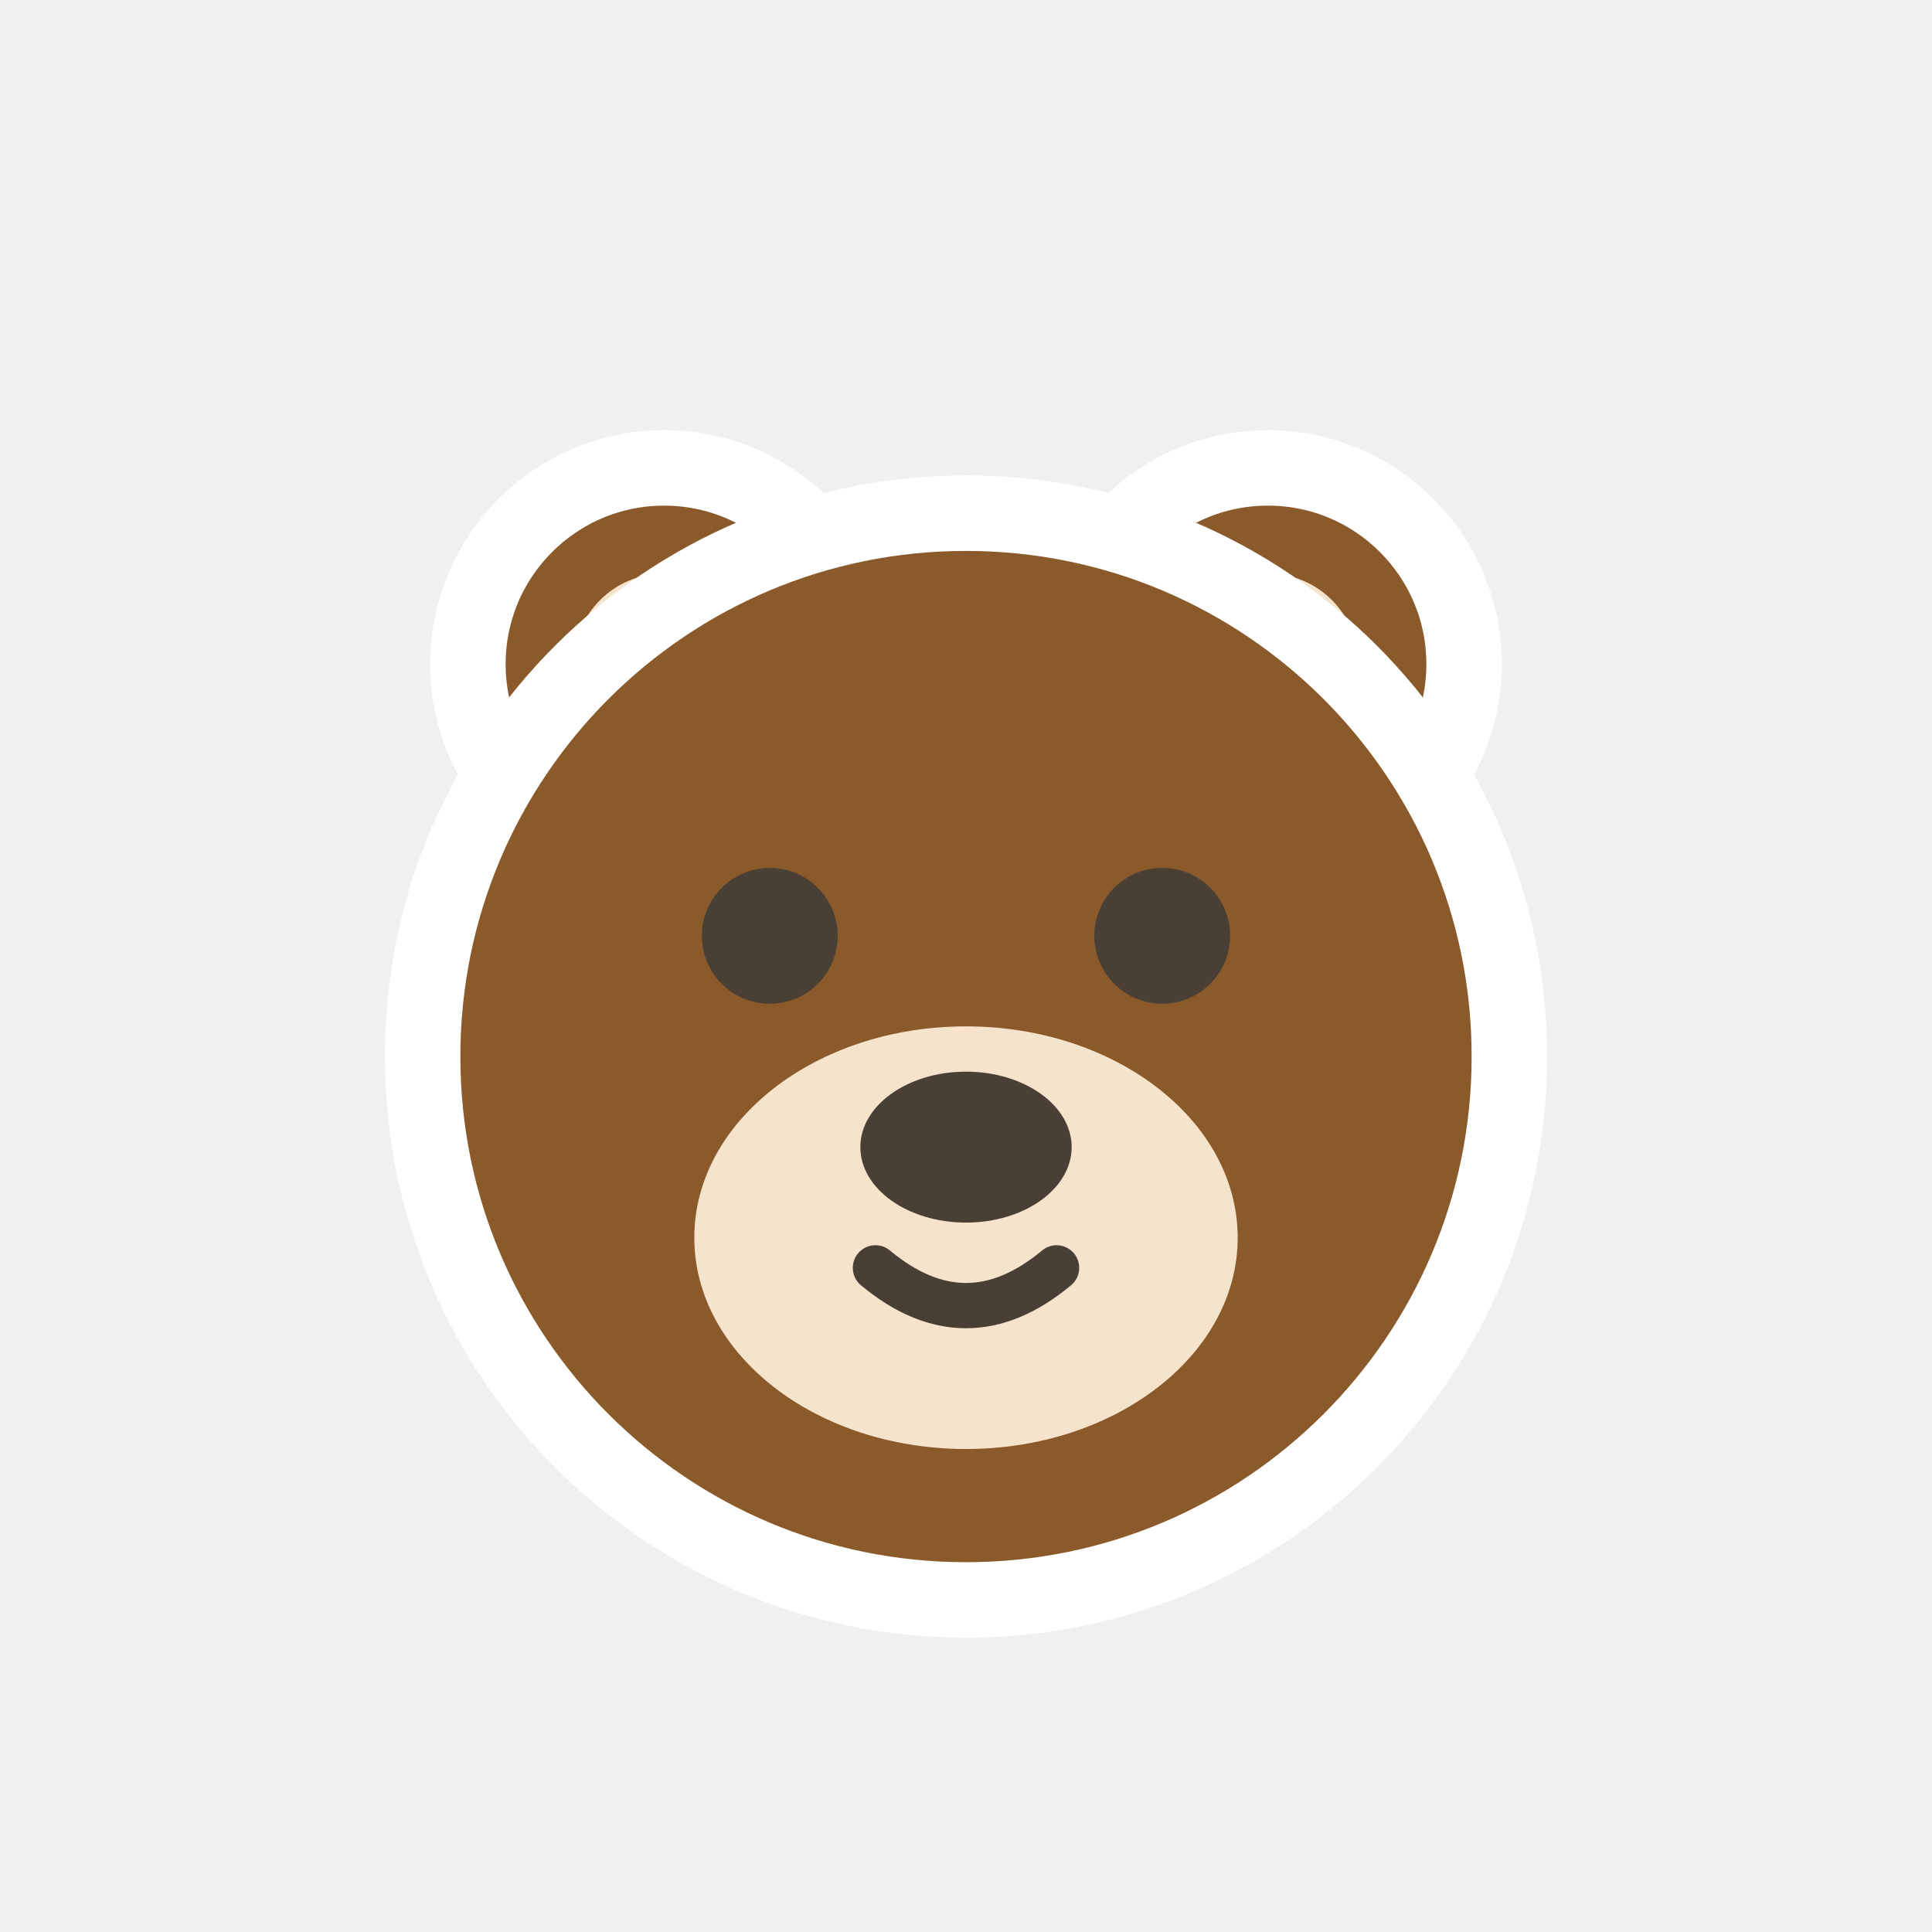
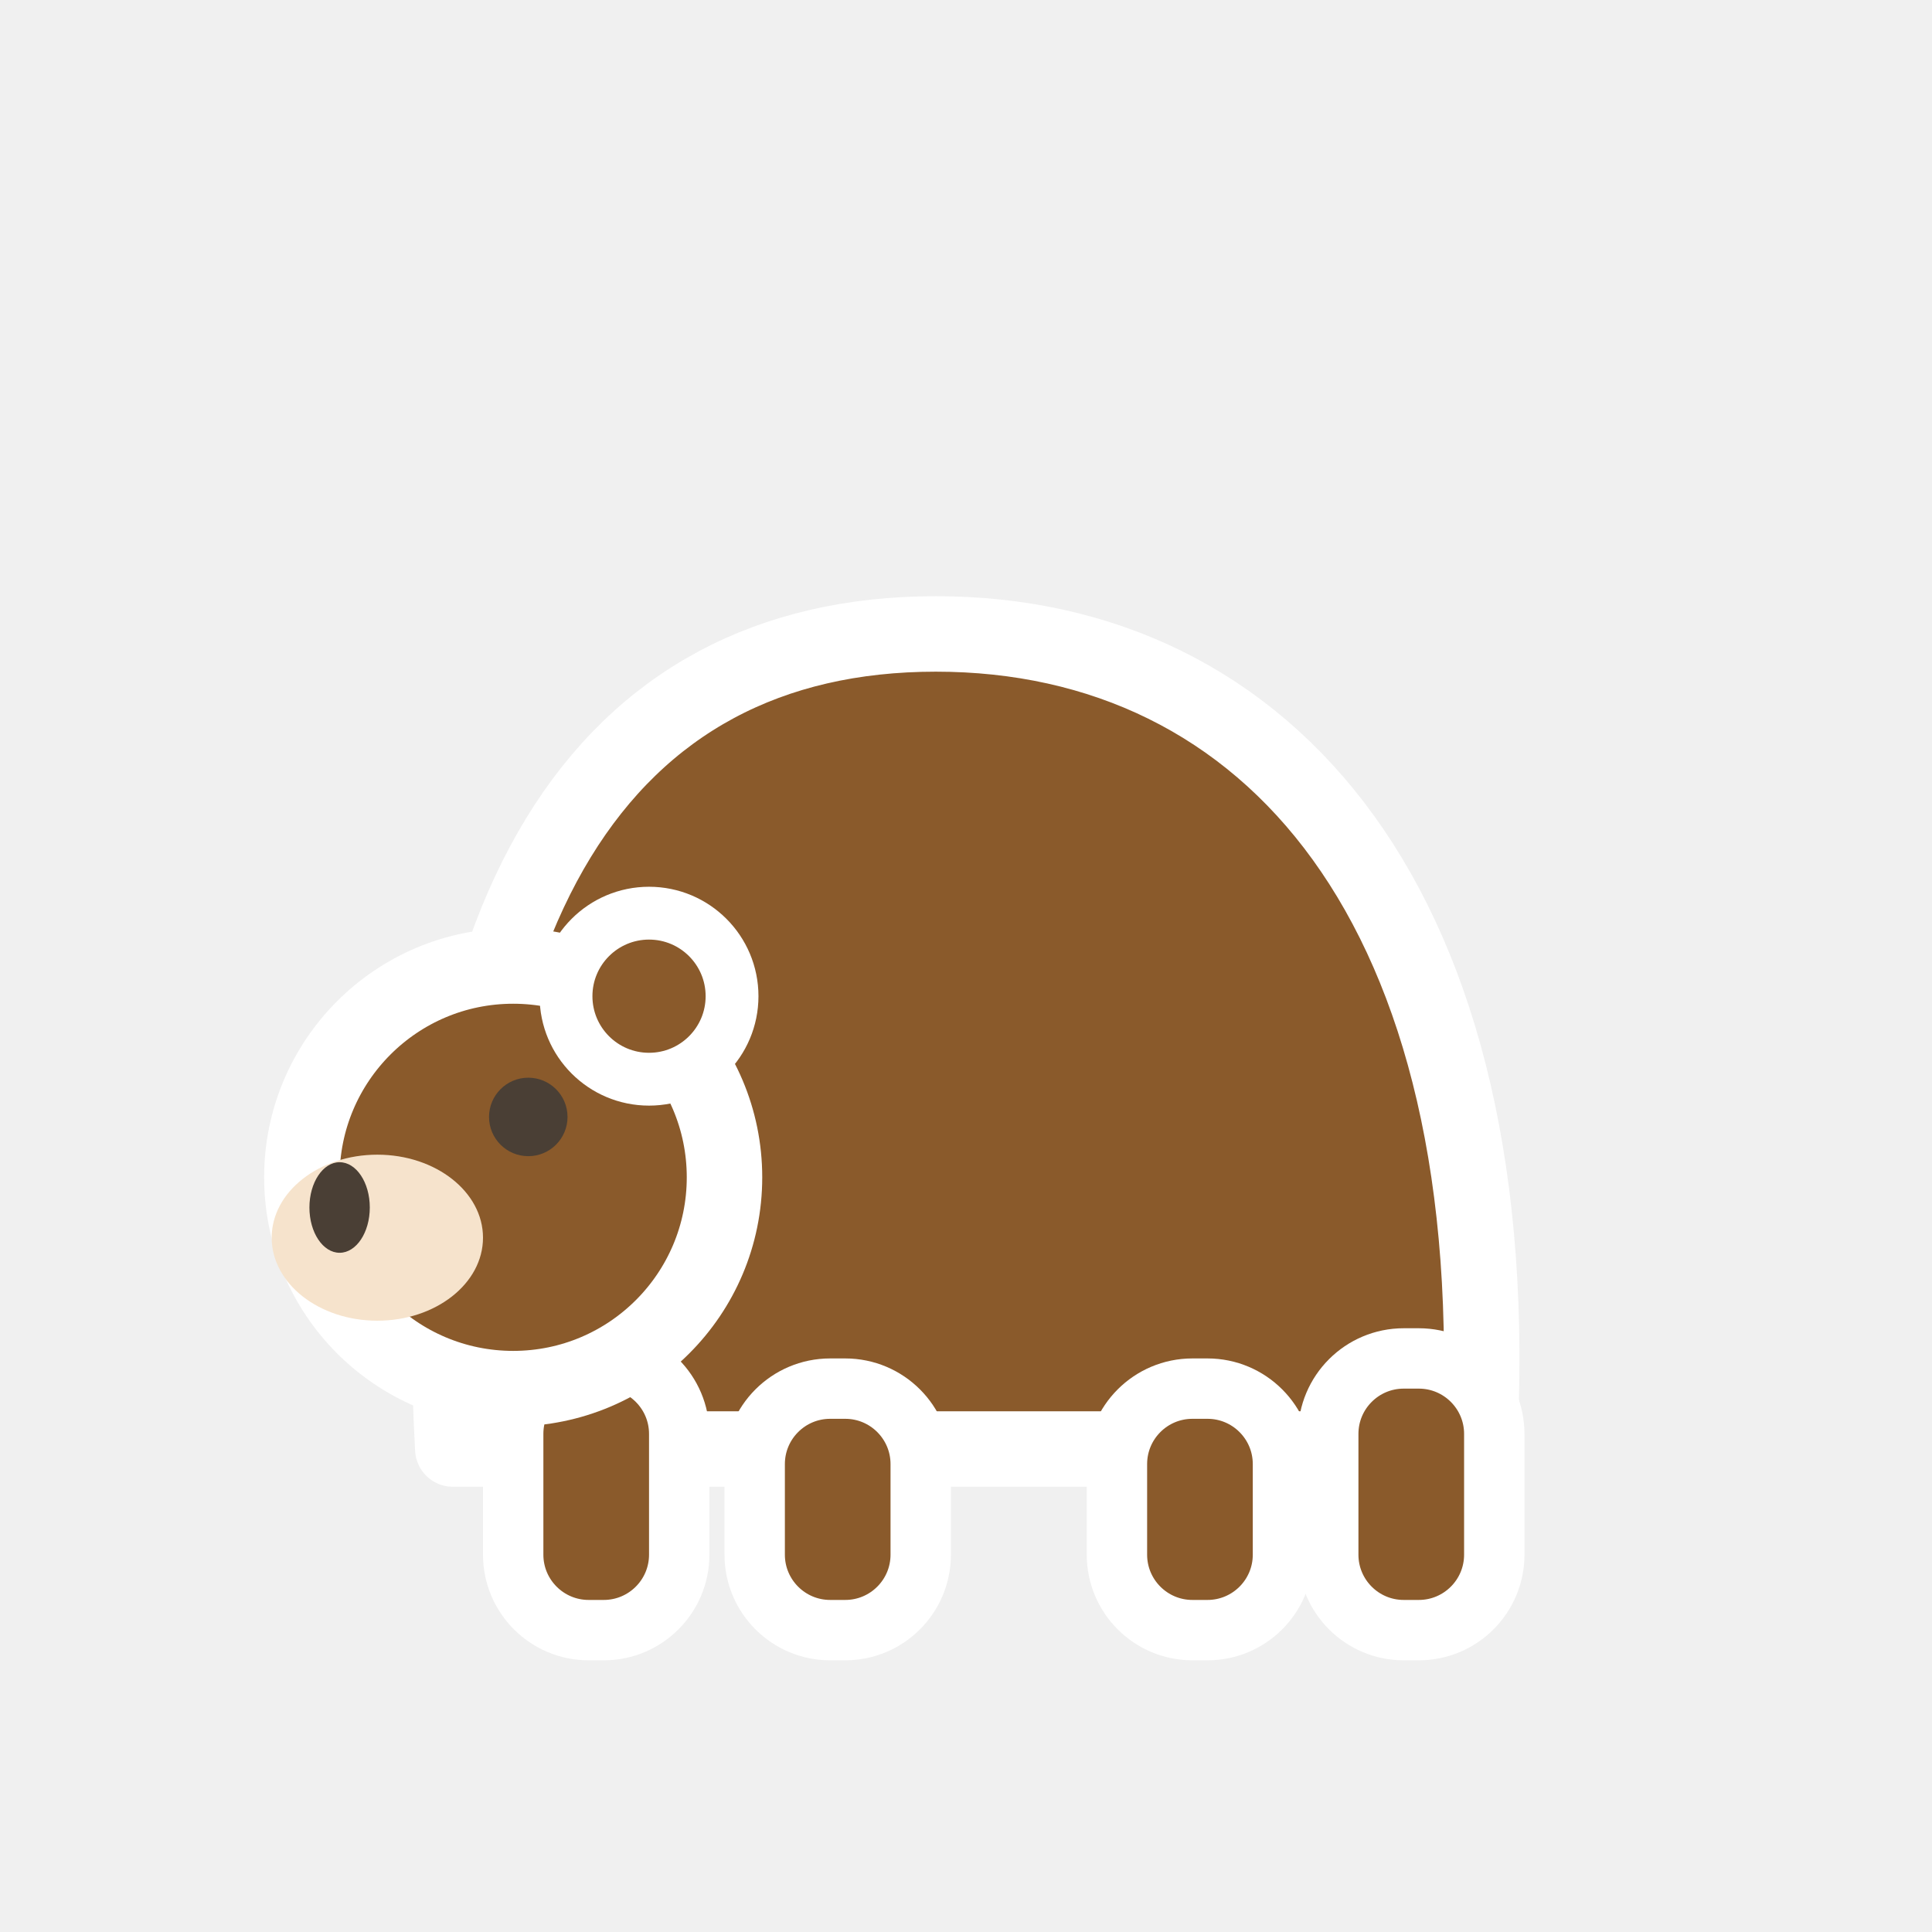
<svg xmlns="http://www.w3.org/2000/svg" viewBox="0 0 512 512" width="512" height="512" role="img">
  <g transform="translate(56 56) scale(4.0)">
-     <circle cx="30" cy="30" r="13" fill="#8a5a2b" stroke="#ffffff" stroke-width="5" />
-     <circle cx="70" cy="30" r="13" fill="#8a5a2b" stroke="#ffffff" stroke-width="5" />
-     <circle cx="30" cy="30" r="6" fill="#f6e3cc" />
-     <circle cx="70" cy="30" r="6" fill="#f6e3cc" />
-     <circle cx="50" cy="56" r="36" fill="#8a5a2b" stroke="#ffffff" stroke-width="5" />
-     <ellipse cx="50" cy="68" rx="18" ry="14" fill="#f6e3cc" />
-     <ellipse cx="50" cy="62" rx="7" ry="5" fill="#4a3f35" />
-     <circle cx="37" cy="48" r="4.5" fill="#4a3f35" />
-     <circle cx="63" cy="48" r="4.5" fill="#4a3f35" />
-     <path d="M44 70q6 5 12 0" stroke="#4a3f35" stroke-width="3" fill="none" stroke-linecap="round" />
+     <path d="M84 82 C86 46 70 28 48 28 C26 28 14 46 16 82 Z" fill="#8a5a2b" stroke="#ffffff" stroke-width="5" stroke-linejoin="round" />
+     <rect x="20" y="76" width="11" height="18" rx="5" fill="#8a5a2b" stroke="#ffffff" stroke-width="4" />
+     <rect x="36" y="78" width="11" height="16" rx="5" fill="#8a5a2b" stroke="#ffffff" stroke-width="4" />
+     <rect x="60" y="78" width="11" height="16" rx="5" fill="#8a5a2b" stroke="#ffffff" stroke-width="4" />
+     <rect x="74" y="76" width="11" height="18" rx="5" fill="#8a5a2b" stroke="#ffffff" stroke-width="4" />
+     <circle cx="20" cy="64" r="14" fill="#8a5a2b" stroke="#ffffff" stroke-width="5" />
+     <circle cx="29" cy="52" r="5.5" fill="#8a5a2b" stroke="#ffffff" stroke-width="3.5" />
+     <ellipse cx="11" cy="68" rx="7" ry="5.5" fill="#f6e3cc" />
+     <ellipse cx="8.5" cy="66" rx="2" ry="3" fill="#4a3f35" />
+     <circle cx="21" cy="60" r="2.6" fill="#4a3f35" />
  </g>
</svg>
